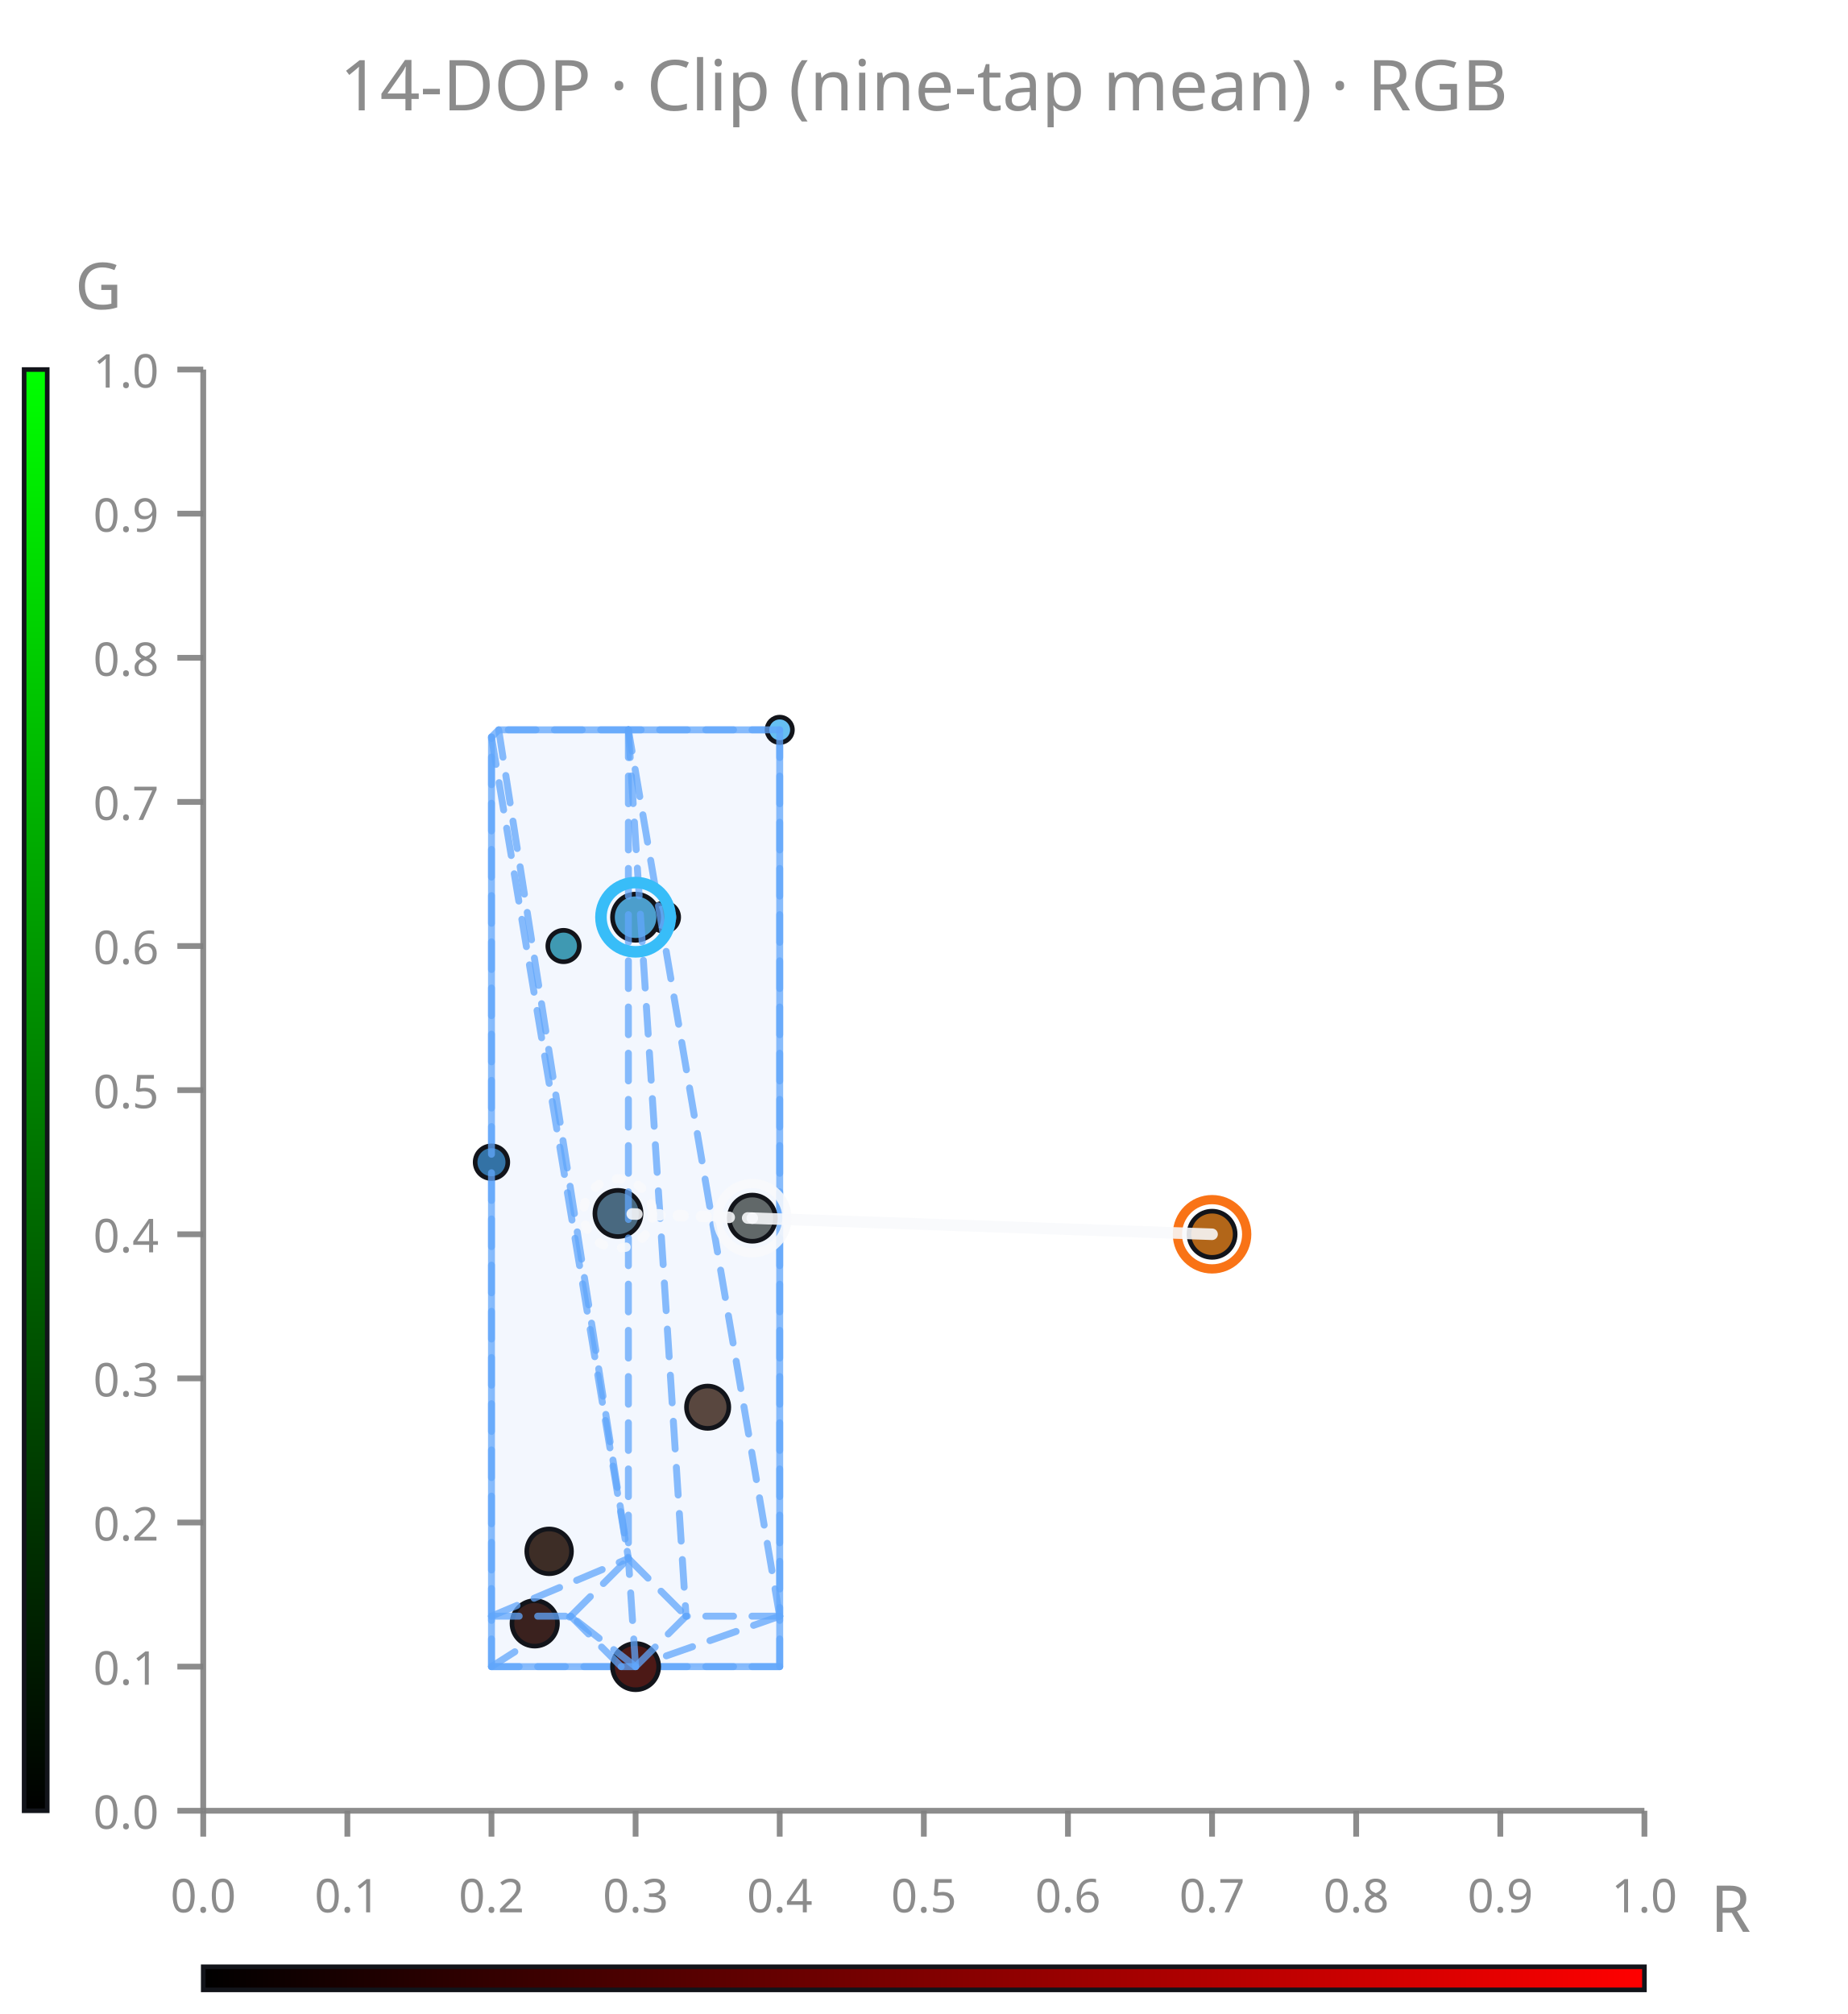
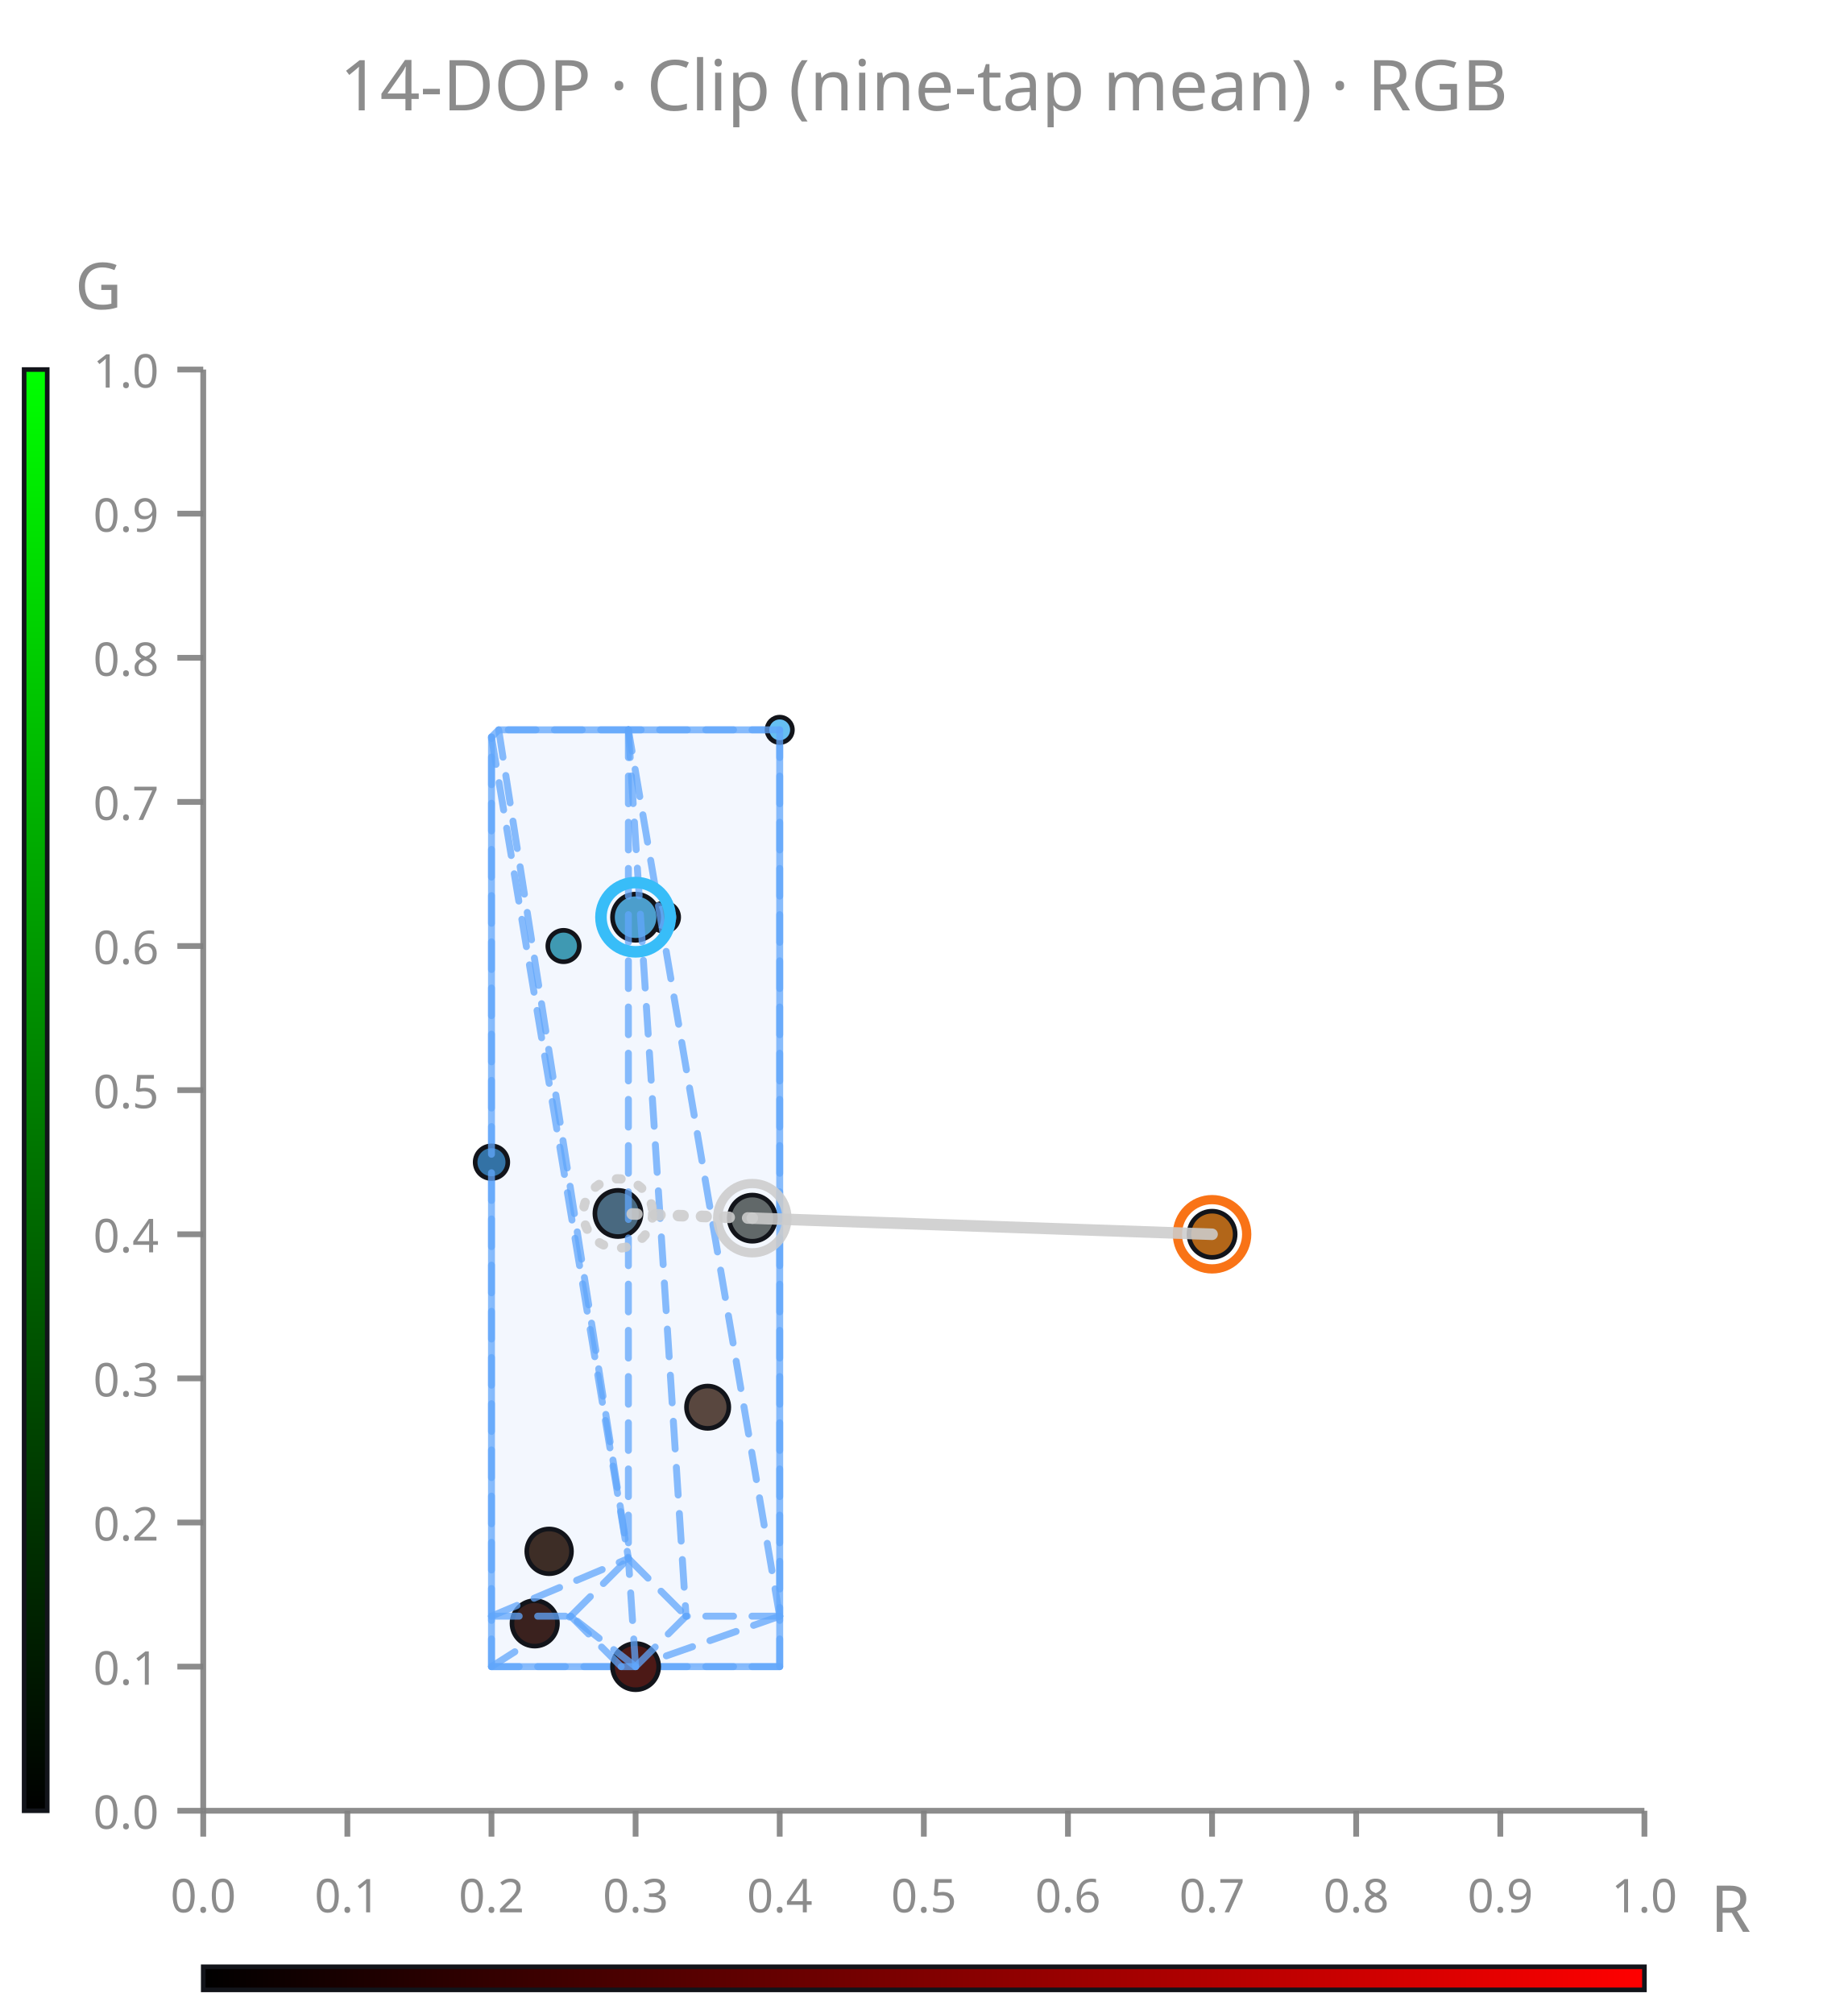
<svg xmlns="http://www.w3.org/2000/svg" baseProfile="full" height="436.0px" version="1.1" viewBox="0,0,400.0,436.0" width="400.0px">
  <defs>
    <linearGradient gradientUnits="userSpaceOnUse" id="plotGradY_2_1_2" x1="7.724" x2="7.724" y1="80" y2="392.0">
      <stop offset="0" stop-color="rgb(0,255,0)" />
      <stop offset="1" stop-color="rgb(0,0,0)" />
    </linearGradient>
    <linearGradient gradientUnits="userSpaceOnUse" id="plotGradX_2_1_2" x1="44.0" x2="356" y1="428.276" y2="428.276">
      <stop offset="0" stop-color="rgb(0,0,0)" />
      <stop offset="1" stop-color="rgb(255,0,0)" />
    </linearGradient>
  </defs>
  <g class="layer_bg" />
  <g class="layer_boundary">
    <polygon fill="rgba(59,130,246,0.06)" points="106.4,360.8 168.8,360.8 168.8,158 107.96,158 106.4,159.56" stroke="rgba(96,165,250,0.75)" stroke-linejoin="round" stroke-width="1.5" />
  </g>
  <g class="layer_axes">
    <line fill="none" stroke="rgba(128,128,128,0.9)" stroke-width="1.25" x1="44.0" x2="356" y1="392.0" y2="392.0" />
    <line fill="none" stroke="rgba(128,128,128,0.9)" stroke-width="1.25" x1="44.0" x2="44.0" y1="392.0" y2="80" />
    <line fill="none" stroke="rgba(128,128,128,0.9)" stroke-width="1.25" x1="44.0" x2="44.0" y1="392.0" y2="397.6" />
    <text dominant-baseline="hanging" fill="rgba(128,128,128,0.9)" font-family="sans-serif" font-size="10.08" text-anchor="middle" x="44.0" y="406.168">0.0</text>
    <line fill="none" stroke="rgba(128,128,128,0.9)" stroke-width="1.25" x1="75.2" x2="75.2" y1="392.0" y2="397.6" />
    <text dominant-baseline="hanging" fill="rgba(128,128,128,0.9)" font-family="sans-serif" font-size="10.08" text-anchor="middle" x="75.2" y="406.168">0.1</text>
    <line fill="none" stroke="rgba(128,128,128,0.9)" stroke-width="1.25" x1="106.4" x2="106.4" y1="392.0" y2="397.6" />
    <text dominant-baseline="hanging" fill="rgba(128,128,128,0.9)" font-family="sans-serif" font-size="10.08" text-anchor="middle" x="106.4" y="406.168">0.2</text>
    <line fill="none" stroke="rgba(128,128,128,0.9)" stroke-width="1.25" x1="137.6" x2="137.6" y1="392.0" y2="397.6" />
    <text dominant-baseline="hanging" fill="rgba(128,128,128,0.9)" font-family="sans-serif" font-size="10.08" text-anchor="middle" x="137.6" y="406.168">0.3</text>
    <line fill="none" stroke="rgba(128,128,128,0.9)" stroke-width="1.25" x1="168.8" x2="168.8" y1="392.0" y2="397.6" />
    <text dominant-baseline="hanging" fill="rgba(128,128,128,0.9)" font-family="sans-serif" font-size="10.08" text-anchor="middle" x="168.8" y="406.168">0.4</text>
    <line fill="none" stroke="rgba(128,128,128,0.9)" stroke-width="1.25" x1="200" x2="200" y1="392.0" y2="397.6" />
    <text dominant-baseline="hanging" fill="rgba(128,128,128,0.9)" font-family="sans-serif" font-size="10.08" text-anchor="middle" x="200" y="406.168">0.5</text>
    <line fill="none" stroke="rgba(128,128,128,0.9)" stroke-width="1.25" x1="231.2" x2="231.2" y1="392.0" y2="397.6" />
    <text dominant-baseline="hanging" fill="rgba(128,128,128,0.9)" font-family="sans-serif" font-size="10.08" text-anchor="middle" x="231.2" y="406.168">0.6</text>
    <line fill="none" stroke="rgba(128,128,128,0.9)" stroke-width="1.25" x1="262.4" x2="262.4" y1="392.0" y2="397.6" />
    <text dominant-baseline="hanging" fill="rgba(128,128,128,0.9)" font-family="sans-serif" font-size="10.08" text-anchor="middle" x="262.4" y="406.168">0.7</text>
    <line fill="none" stroke="rgba(128,128,128,0.9)" stroke-width="1.25" x1="293.6" x2="293.6" y1="392.0" y2="397.6" />
    <text dominant-baseline="hanging" fill="rgba(128,128,128,0.9)" font-family="sans-serif" font-size="10.08" text-anchor="middle" x="293.6" y="406.168">0.8</text>
    <line fill="none" stroke="rgba(128,128,128,0.9)" stroke-width="1.25" x1="324.8" x2="324.8" y1="392.0" y2="397.6" />
    <text dominant-baseline="hanging" fill="rgba(128,128,128,0.9)" font-family="sans-serif" font-size="10.08" text-anchor="middle" x="324.8" y="406.168">0.9</text>
    <line fill="none" stroke="rgba(128,128,128,0.9)" stroke-width="1.25" x1="356" x2="356" y1="392.0" y2="397.6" />
    <text dominant-baseline="hanging" fill="rgba(128,128,128,0.9)" font-family="sans-serif" font-size="10.08" text-anchor="middle" x="356" y="406.168">1.0</text>
    <line fill="none" stroke="rgba(128,128,128,0.9)" stroke-width="1.25" x1="44.0" x2="38.4" y1="392.0" y2="392.0" />
    <text dominant-baseline="central" fill="rgba(128,128,128,0.9)" font-family="sans-serif" font-size="10.08" text-anchor="end" x="34.4" y="392.0">0.0</text>
    <line fill="none" stroke="rgba(128,128,128,0.9)" stroke-width="1.25" x1="44.0" x2="38.4" y1="360.8" y2="360.8" />
    <text dominant-baseline="central" fill="rgba(128,128,128,0.9)" font-family="sans-serif" font-size="10.08" text-anchor="end" x="34.4" y="360.8">0.1</text>
    <line fill="none" stroke="rgba(128,128,128,0.9)" stroke-width="1.25" x1="44.0" x2="38.4" y1="329.6" y2="329.6" />
    <text dominant-baseline="central" fill="rgba(128,128,128,0.9)" font-family="sans-serif" font-size="10.08" text-anchor="end" x="34.4" y="329.6">0.2</text>
    <line fill="none" stroke="rgba(128,128,128,0.9)" stroke-width="1.25" x1="44.0" x2="38.4" y1="298.4" y2="298.4" />
    <text dominant-baseline="central" fill="rgba(128,128,128,0.9)" font-family="sans-serif" font-size="10.08" text-anchor="end" x="34.4" y="298.4">0.3</text>
    <line fill="none" stroke="rgba(128,128,128,0.9)" stroke-width="1.25" x1="44.0" x2="38.4" y1="267.2" y2="267.2" />
    <text dominant-baseline="central" fill="rgba(128,128,128,0.9)" font-family="sans-serif" font-size="10.08" text-anchor="end" x="34.4" y="267.2">0.4</text>
    <line fill="none" stroke="rgba(128,128,128,0.9)" stroke-width="1.25" x1="44.0" x2="38.4" y1="236" y2="236" />
    <text dominant-baseline="central" fill="rgba(128,128,128,0.9)" font-family="sans-serif" font-size="10.08" text-anchor="end" x="34.4" y="236">0.5</text>
    <line fill="none" stroke="rgba(128,128,128,0.9)" stroke-width="1.25" x1="44.0" x2="38.4" y1="204.8" y2="204.8" />
    <text dominant-baseline="central" fill="rgba(128,128,128,0.9)" font-family="sans-serif" font-size="10.08" text-anchor="end" x="34.4" y="204.8">0.6</text>
    <line fill="none" stroke="rgba(128,128,128,0.9)" stroke-width="1.25" x1="44.0" x2="38.4" y1="173.6" y2="173.6" />
    <text dominant-baseline="central" fill="rgba(128,128,128,0.9)" font-family="sans-serif" font-size="10.08" text-anchor="end" x="34.4" y="173.6">0.7</text>
    <line fill="none" stroke="rgba(128,128,128,0.9)" stroke-width="1.25" x1="44.0" x2="38.4" y1="142.4" y2="142.4" />
    <text dominant-baseline="central" fill="rgba(128,128,128,0.9)" font-family="sans-serif" font-size="10.08" text-anchor="end" x="34.4" y="142.4">0.8</text>
    <line fill="none" stroke="rgba(128,128,128,0.9)" stroke-width="1.25" x1="44.0" x2="38.4" y1="111.2" y2="111.2" />
    <text dominant-baseline="central" fill="rgba(128,128,128,0.9)" font-family="sans-serif" font-size="10.08" text-anchor="end" x="34.4" y="111.2">0.9</text>
    <line fill="none" stroke="rgba(128,128,128,0.9)" stroke-width="1.25" x1="44.0" x2="38.4" y1="80" y2="80" />
    <text dominant-baseline="central" fill="rgba(128,128,128,0.9)" font-family="sans-serif" font-size="10.08" text-anchor="end" x="34.4" y="80">1.0</text>
    <text fill="rgba(128,128,128,0.9)" font-family="sans-serif" font-size="14" x="370.3" y="418.208">R</text>
    <text fill="rgba(128,128,128,0.9)" font-family="sans-serif" font-size="14" x="16.224" y="66.928">G</text>
    <rect fill="url(#plotGradY_2_1_2) none" height="312" shape-rendering="geometricPrecision" stroke="rgba(18,20,26,1.0)" stroke-width="1.0" width="5.0" x="5.224" y="80" />
    <rect fill="url(#plotGradX_2_1_2) none" height="5.0" shape-rendering="geometricPrecision" stroke="rgba(18,20,26,1.0)" stroke-width="1.0" width="312" x="44.0" y="425.776" />
  </g>
  <g class="layer_dots">
    <circle cx="168.8" cy="158" fill="rgb(102,191,242)" r="2.75" stroke="rgba(18,20,26,1.0)" stroke-width="1.0" />
    <circle cx="143.84" cy="198.56" fill="rgb(81,158,209)" r="3.09" stroke="rgba(18,20,26,1.0)" stroke-width="1.0" />
    <circle cx="137.6" cy="198.56" fill="rgb(76,158,204)" r="5.0" stroke="rgba(18,20,26,1.0)" stroke-width="1.0" />
    <line fill="none" stroke="rgba(96,165,250,0.75)" stroke-dasharray="6,4" stroke-linecap="round" stroke-width="1.5" x1="168.8" x2="136.04" y1="158" y2="158" />
    <line fill="none" stroke="rgba(96,165,250,0.75)" stroke-dasharray="6,4" stroke-linecap="round" stroke-width="1.5" x1="136.04" x2="107.96" y1="158" y2="158" />
    <circle cx="122" cy="204.8" fill="rgb(63,153,178)" r="3.404" stroke="rgba(18,20,26,1.0)" stroke-width="1.0" />
    <circle cx="106.4" cy="251.6" fill="rgb(51,114,165)" r="3.535" stroke="rgba(18,20,26,1.0)" stroke-width="1.0" />
    <circle cx="133.787" cy="262.693" fill="rgb(73,105,128)" r="5.0" stroke="rgba(18,20,26,1.0)" stroke-width="1.0" />
    <line fill="none" stroke="rgba(96,165,250,0.75)" stroke-dasharray="6,4" stroke-linecap="round" stroke-width="1.5" x1="168.8" x2="168.8" y1="158" y2="349.88" />
    <line fill="none" stroke="rgba(96,165,250,0.75)" stroke-dasharray="6,4" stroke-linecap="round" stroke-width="1.5" x1="106.4" x2="106.4" y1="349.88" y2="159.56" />
    <line fill="none" stroke="rgba(96,165,250,0.75)" stroke-dasharray="6,4" stroke-linecap="round" stroke-width="1.5" x1="106.4" x2="136.04" y1="159.56" y2="337.4" />
    <line fill="none" stroke="rgba(96,165,250,0.75)" stroke-dasharray="6,4" stroke-linecap="round" stroke-width="1.5" x1="107.96" x2="136.04" y1="158" y2="337.4" />
    <circle cx="162.863" cy="263.712" fill="rgb(97,104,105)" r="5.0" stroke="rgba(18,20,26,1.0)" stroke-width="1.0" />
    <line fill="none" stroke="rgba(96,165,250,0.75)" stroke-dasharray="6,4" stroke-linecap="round" stroke-width="1.5" x1="168.8" x2="136.04" y1="349.88" y2="158" />
    <line fill="none" stroke="rgba(96,165,250,0.75)" stroke-dasharray="6,4" stroke-linecap="round" stroke-width="1.5" x1="136.04" x2="136.04" y1="158" y2="337.4" />
    <line fill="none" stroke="rgba(96,165,250,0.75)" stroke-dasharray="6,4" stroke-linecap="round" stroke-width="1.5" x1="136.04" x2="148.52" y1="158" y2="349.88" />
    <circle cx="153.2" cy="304.64" fill="rgb(89,71,63)" r="4.581" stroke="rgba(18,20,26,1.0)" stroke-width="1.0" />
    <line fill="none" stroke="rgba(96,165,250,0.75)" stroke-dasharray="6,4" stroke-linecap="round" stroke-width="1.5" x1="168.8" x2="168.8" y1="360.8" y2="349.88" />
    <line fill="none" stroke="rgba(96,165,250,0.75)" stroke-dasharray="6,4" stroke-linecap="round" stroke-width="1.5" x1="106.4" x2="106.4" y1="360.8" y2="349.88" />
    <circle cx="118.88" cy="335.84" fill="rgb(61,45,38)" r="4.843" stroke="rgba(18,20,26,1.0)" stroke-width="1.0" />
    <line fill="none" stroke="rgba(96,165,250,0.75)" stroke-dasharray="6,4" stroke-linecap="round" stroke-width="1.5" x1="168.8" x2="137.6" y1="360.8" y2="360.8" />
    <line fill="none" stroke="rgba(96,165,250,0.75)" stroke-dasharray="6,4" stroke-linecap="round" stroke-width="1.5" x1="106.4" x2="134.48" y1="360.8" y2="360.8" />
    <line fill="none" stroke="rgba(96,165,250,0.75)" stroke-dasharray="6,4" stroke-linecap="round" stroke-width="1.5" x1="106.4" x2="123.56" y1="360.8" y2="349.88" />
    <line fill="none" stroke="rgba(96,165,250,0.75)" stroke-dasharray="6,4" stroke-linecap="round" stroke-width="1.5" x1="168.8" x2="137.6" y1="349.88" y2="360.8" />
    <line fill="none" stroke="rgba(96,165,250,0.75)" stroke-dasharray="6,4" stroke-linecap="round" stroke-width="1.5" x1="168.8" x2="148.52" y1="349.88" y2="349.88" />
    <circle cx="115.76" cy="351.44" fill="rgb(58,33,30)" r="4.922" stroke="rgba(18,20,26,1.0)" stroke-width="1.0" />
    <line fill="none" stroke="rgba(96,165,250,0.75)" stroke-dasharray="6,4" stroke-linecap="round" stroke-width="1.5" x1="106.4" x2="123.56" y1="349.88" y2="349.88" />
    <line fill="none" stroke="rgba(96,165,250,0.75)" stroke-dasharray="6,4" stroke-linecap="round" stroke-width="1.5" x1="106.4" x2="136.04" y1="349.88" y2="337.4" />
    <circle cx="262.4" cy="267.2" fill="rgb(178,102,25)" r="5.0" stroke="rgba(18,20,26,1.0)" stroke-width="1.0" />
    <circle cx="137.6" cy="360.8" fill="rgb(76,25,22)" r="5.0" stroke="rgba(18,20,26,1.0)" stroke-width="1.0" />
    <line fill="none" stroke="rgba(96,165,250,0.75)" stroke-dasharray="6,4" stroke-linecap="round" stroke-width="1.5" x1="134.48" x2="137.6" y1="360.8" y2="360.8" />
    <line fill="none" stroke="rgba(96,165,250,0.75)" stroke-dasharray="6,4" stroke-linecap="round" stroke-width="1.5" x1="134.48" x2="123.56" y1="360.8" y2="349.88" />
    <line fill="none" stroke="rgba(96,165,250,0.75)" stroke-dasharray="6,4" stroke-linecap="round" stroke-width="1.5" x1="137.6" x2="123.56" y1="360.8" y2="349.88" />
    <line fill="none" stroke="rgba(96,165,250,0.75)" stroke-dasharray="6,4" stroke-linecap="round" stroke-width="1.5" x1="137.6" x2="136.04" y1="360.8" y2="337.4" />
    <line fill="none" stroke="rgba(96,165,250,0.75)" stroke-dasharray="6,4" stroke-linecap="round" stroke-width="1.5" x1="137.6" x2="148.52" y1="360.8" y2="349.88" />
    <line fill="none" stroke="rgba(96,165,250,0.75)" stroke-dasharray="6,4" stroke-linecap="round" stroke-width="1.5" x1="123.56" x2="136.04" y1="349.88" y2="337.4" />
    <line fill="none" stroke="rgba(96,165,250,0.75)" stroke-dasharray="6,4" stroke-linecap="round" stroke-width="1.5" x1="136.04" x2="148.52" y1="337.4" y2="349.88" />
  </g>
  <g class="layer_overlay">
    <circle cx="137.6" cy="198.56" fill="none" r="7.5" stroke="rgba(56,189,248,1.0)" stroke-width="2.5" />
    <circle cx="262.4" cy="267.2" fill="none" r="7.5" stroke="rgba(249,115,22,1.0)" stroke-width="2.0" />
-     <line stroke="rgba(248,250,252,0.88)" stroke-linecap="round" stroke-width="2.5" x1="262.4" x2="162.863" y1="267.2" y2="263.712" />
-     <circle cx="162.863" cy="263.712" fill="none" r="7.5" stroke="rgba(248,250,252,0.88)" stroke-width="2.0" />
-     <line fill="none" stroke="rgba(248,250,252,0.88)" stroke-dasharray="1 4" stroke-linecap="round" stroke-width="2.5" x1="162.863" x2="133.787" y1="263.712" y2="262.693" />
-     <circle cx="133.787" cy="262.693" fill="none" r="7.5" stroke="rgba(248,250,252,0.88)" stroke-dasharray="1 4" stroke-linecap="round" stroke-width="2.0" />
+     <line stroke="rgba(204,204,204,0.88)" stroke-linecap="round" stroke-width="2.5" x1="262.4" x2="162.863" y1="267.2" y2="263.712" />
+     <circle cx="162.863" cy="263.712" fill="none" r="7.5" stroke="rgba(204,204,204,0.88)" stroke-width="2.0" />
+     <line fill="none" stroke="rgba(204,204,204,0.88)" stroke-dasharray="1 4" stroke-linecap="round" stroke-width="2.5" x1="162.863" x2="133.787" y1="263.712" y2="262.693" />
+     <circle cx="133.787" cy="262.693" fill="none" r="7.5" stroke="rgba(204,204,204,0.88)" stroke-dasharray="1 4" stroke-linecap="round" stroke-width="2.0" />
  </g>
  <g class="layer_header">
    <text dominant-baseline="central" fill="rgba(128,128,128,0.9)" font-family="sans-serif" font-size="15.2" text-anchor="middle" x="200.0" y="18.0">14-DOP · Clip (nine-tap mean) · RGB</text>
  </g>
</svg>
